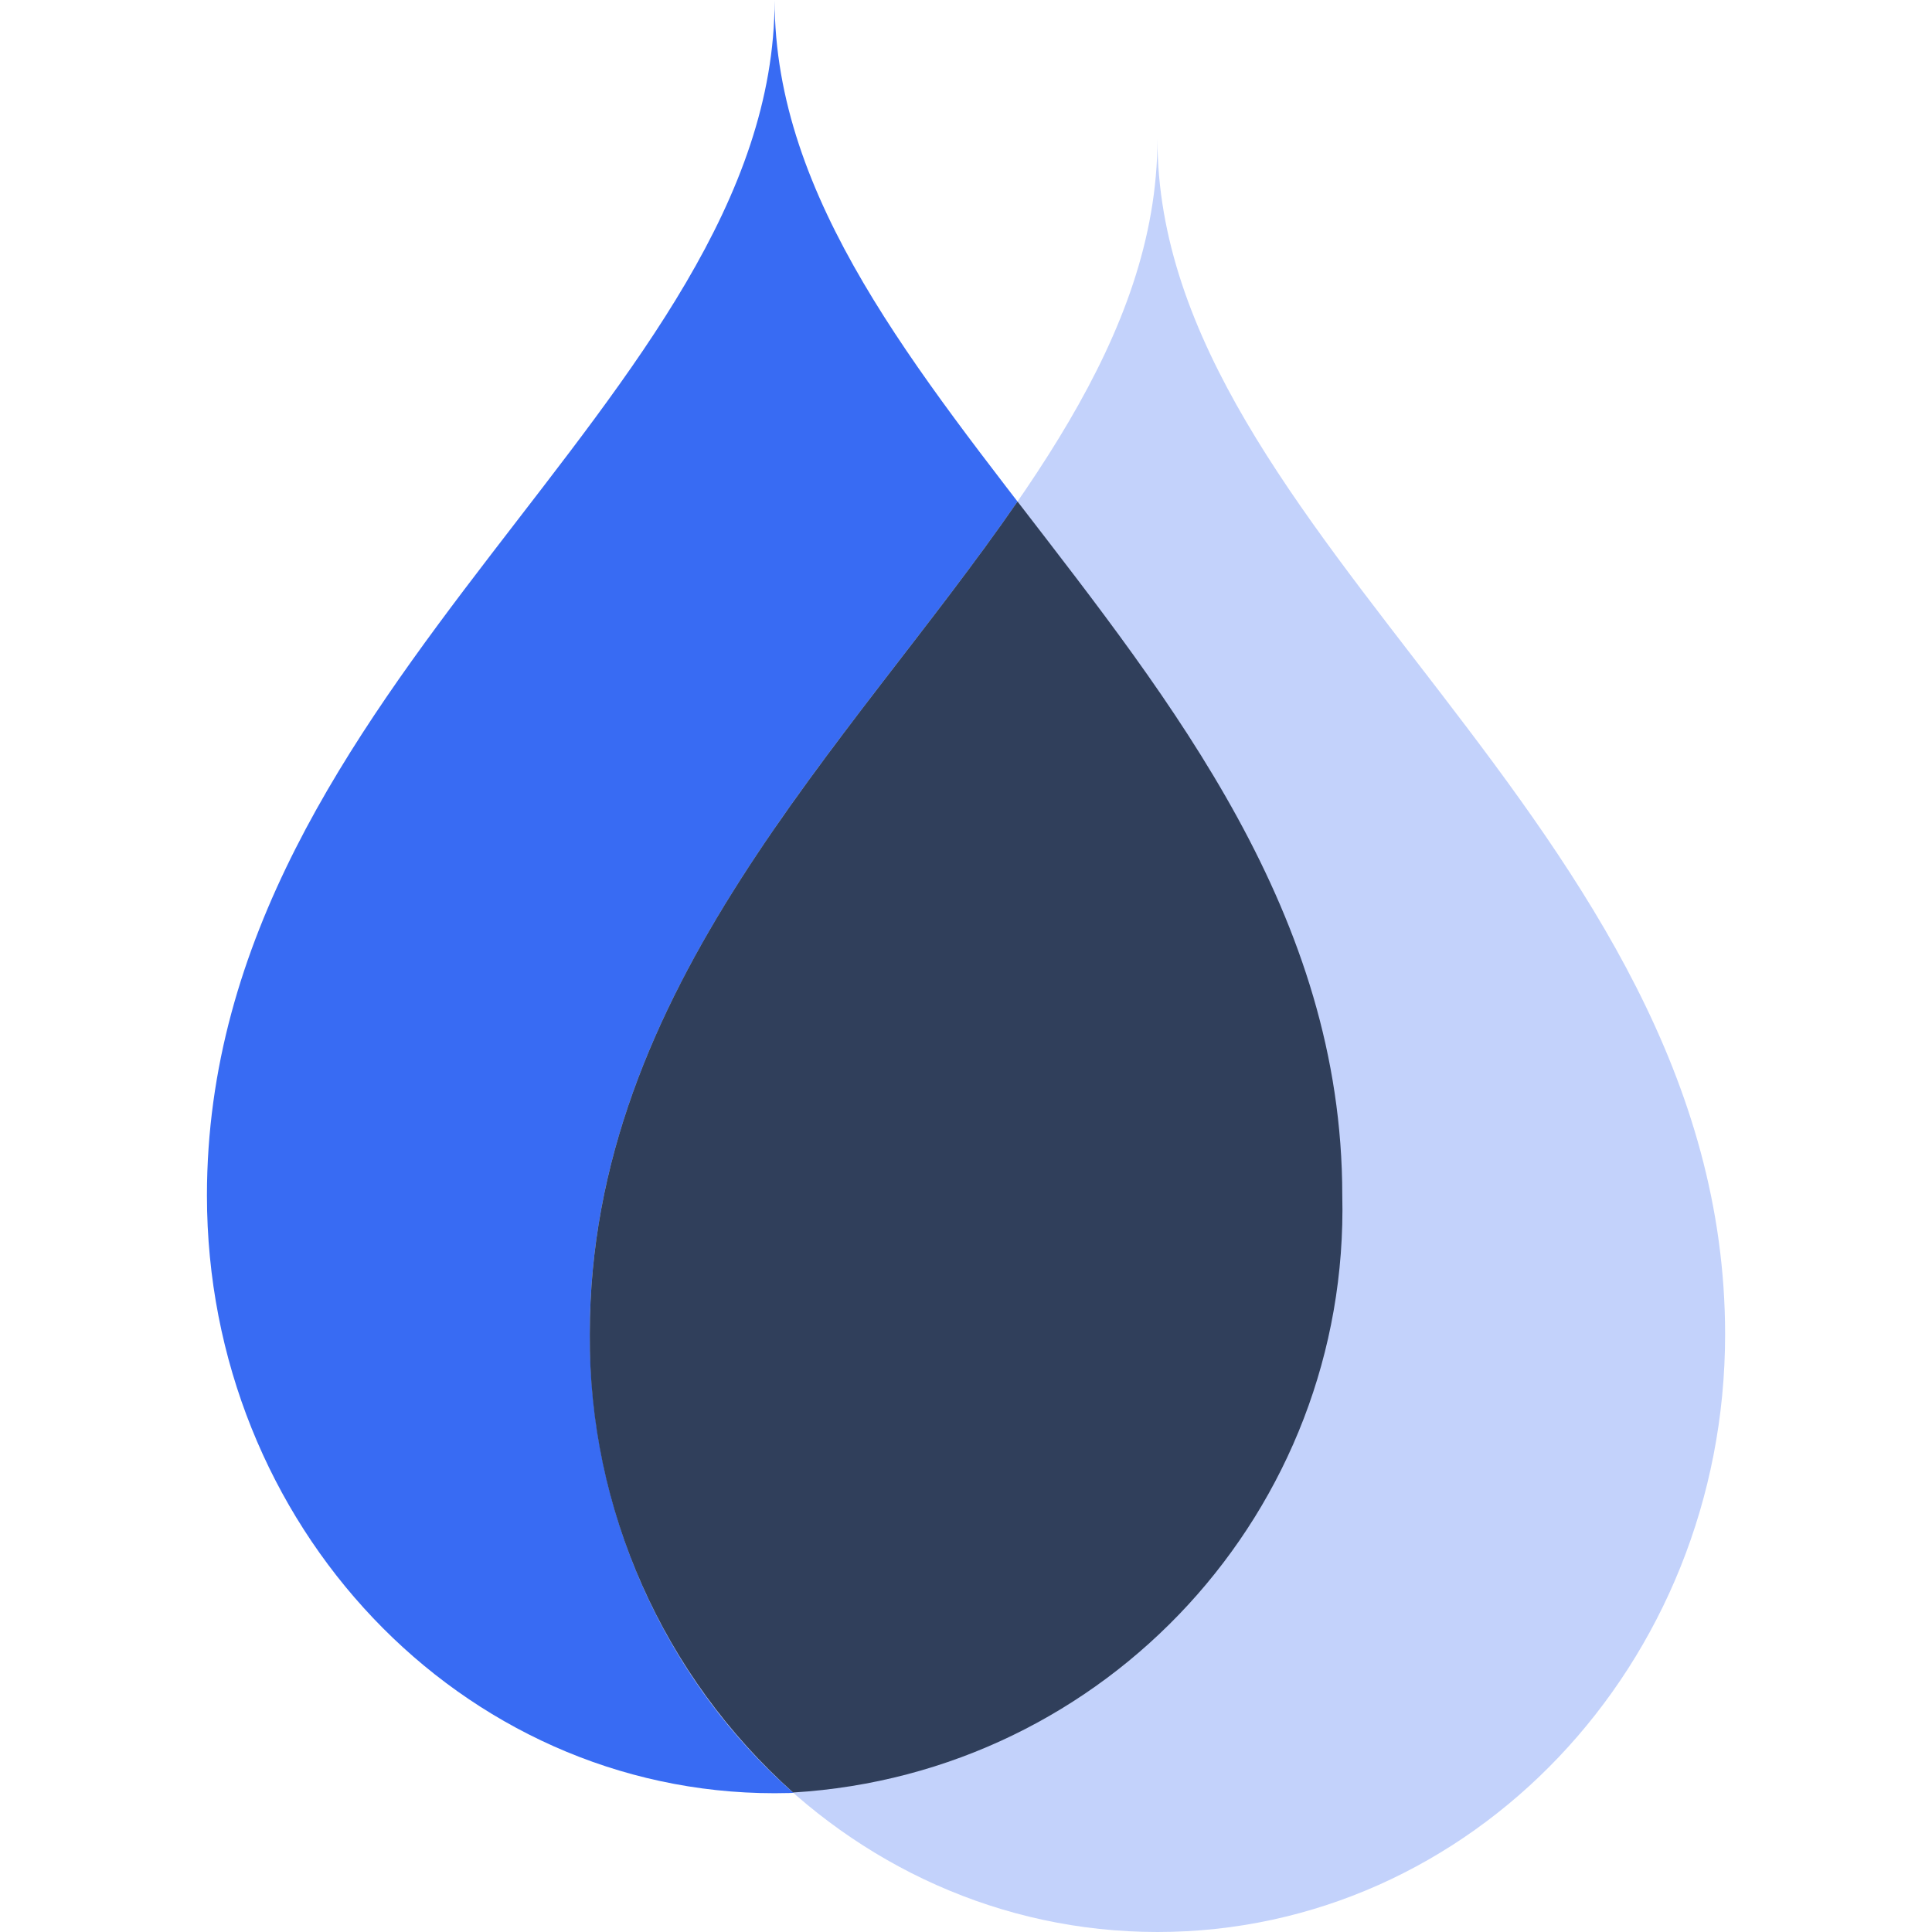
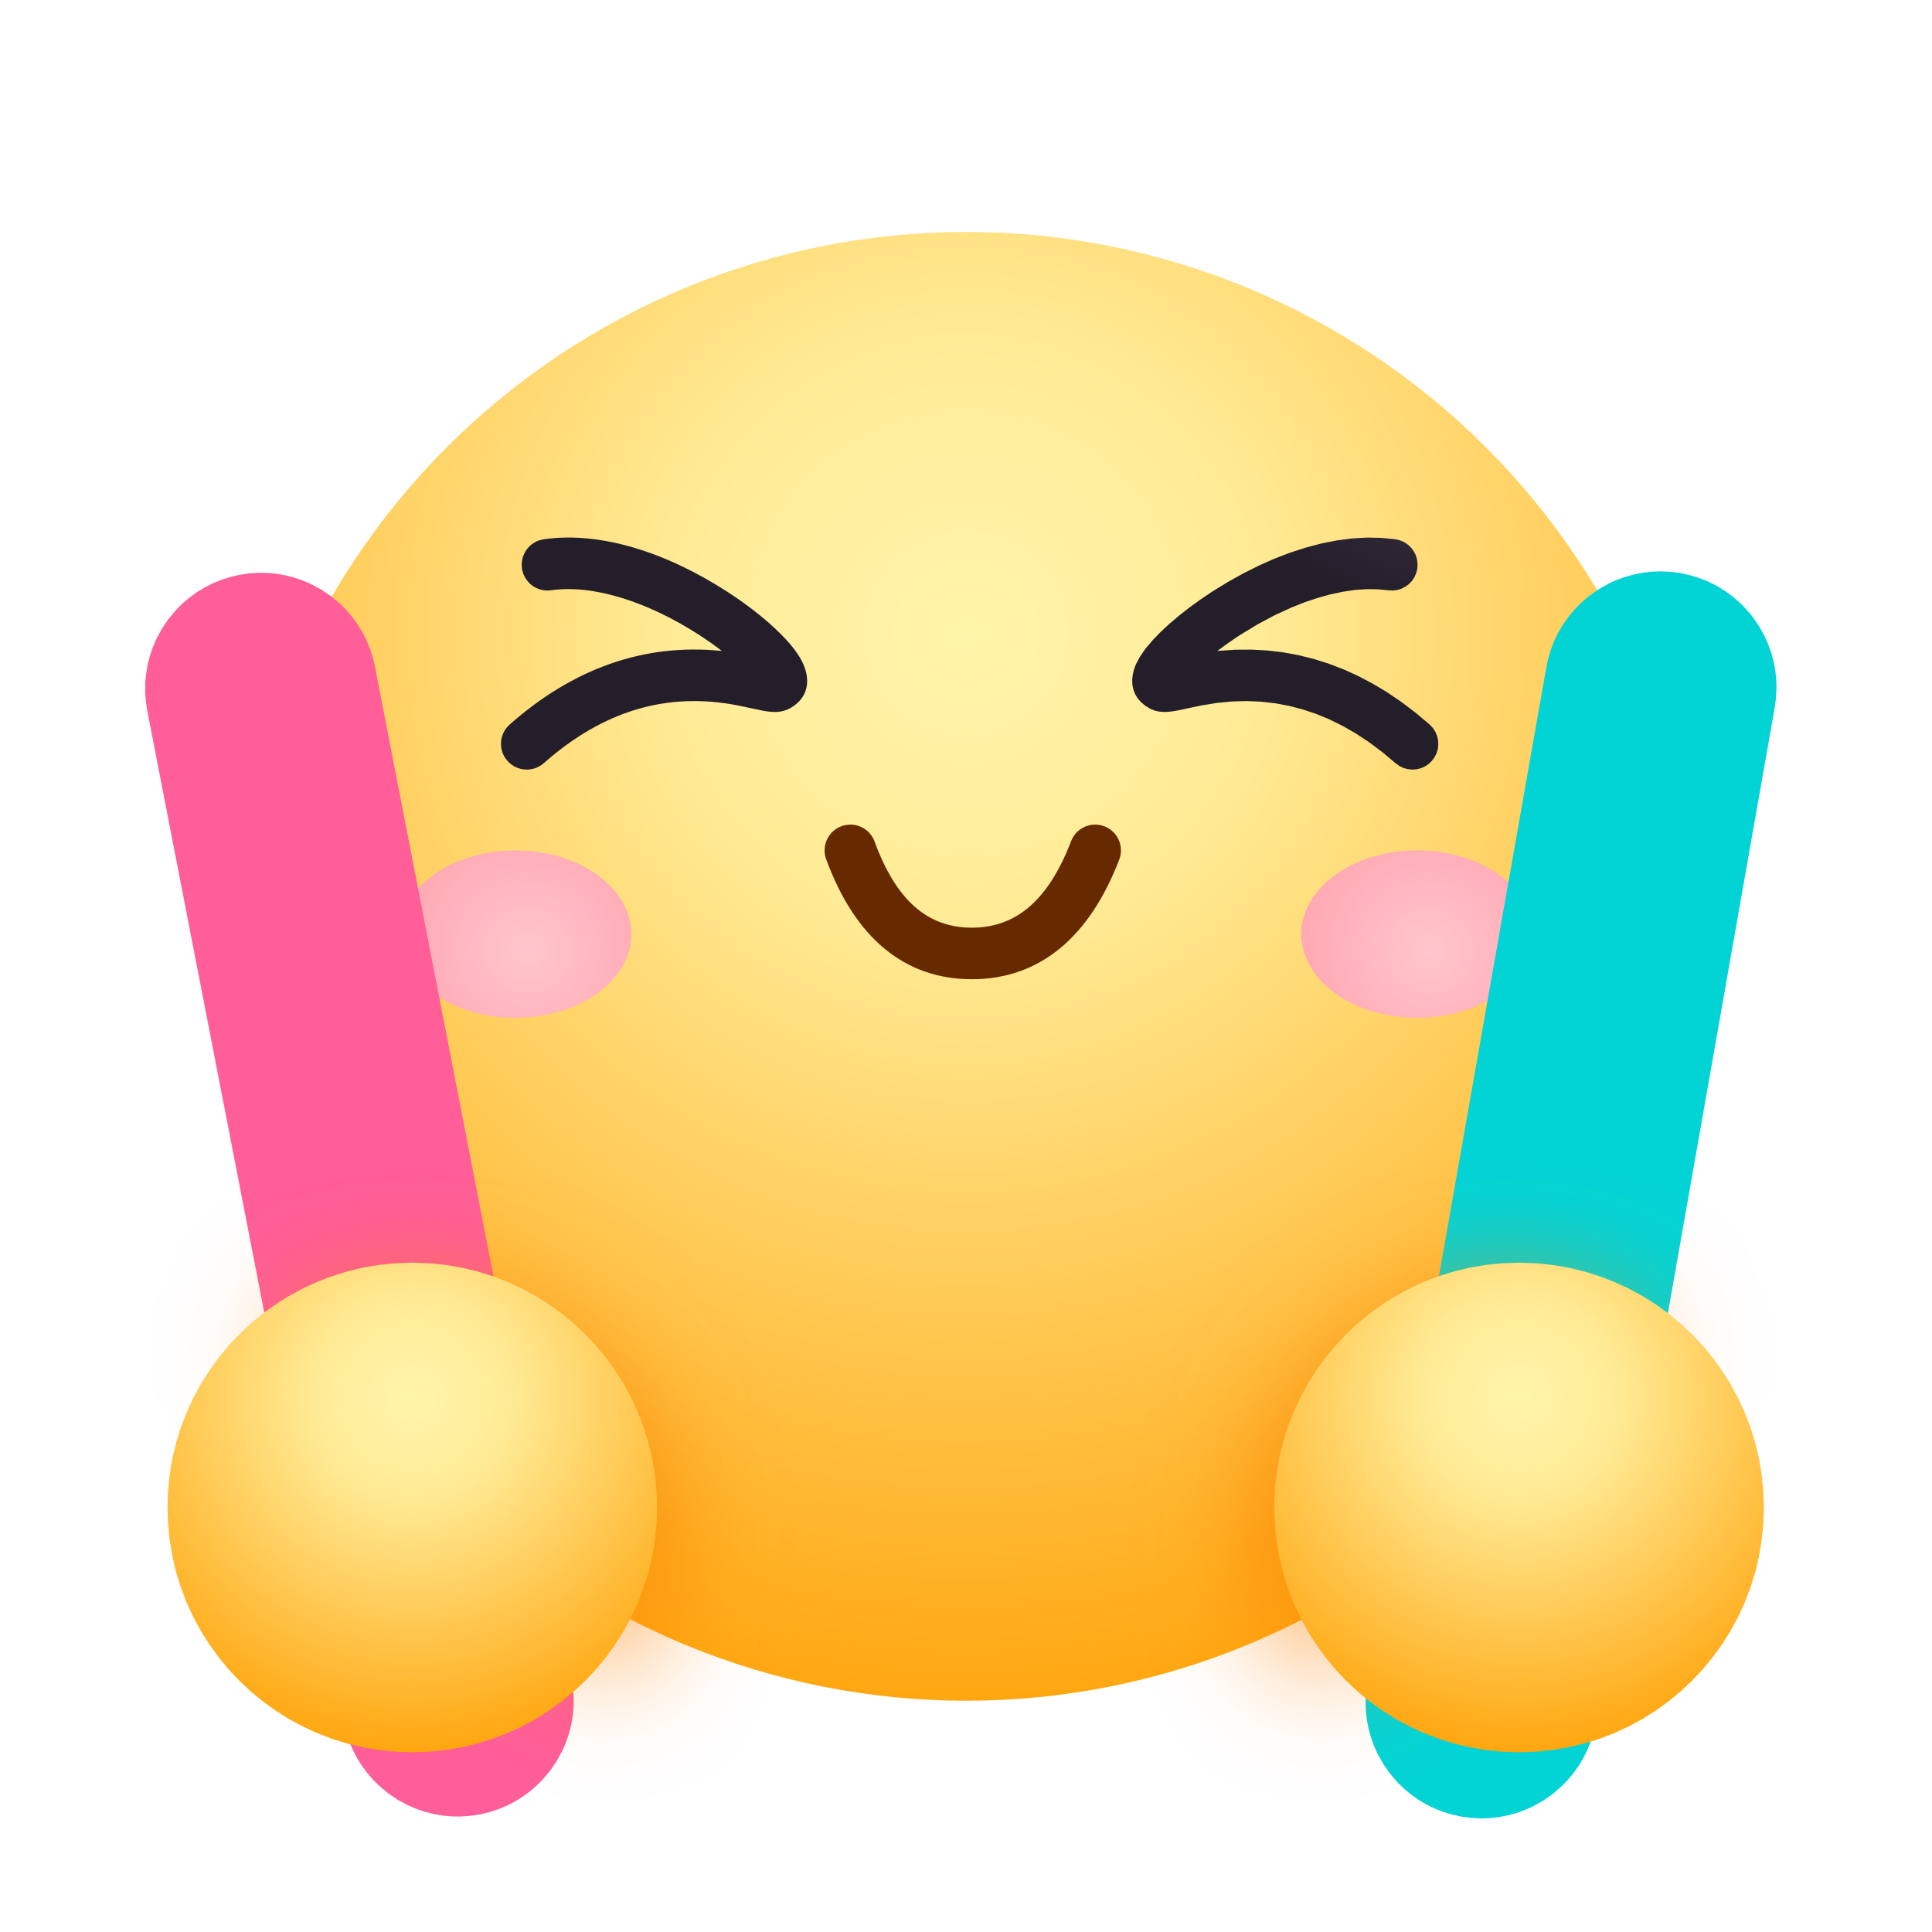
- <svg xmlns="http://www.w3.org/2000/svg" width="32" height="32" class="icon" viewBox="0 0 1024 1024">
-   <path fill="#386BF3" d="M410.558.109c0 210.974-300.876 361.752-300.876 633.548 0 174.943 134.704 316.787 300.876 316.787s300.877-141.817 300.877-316.787C711.408 361.752 410.558 210.974 410.558.109z" />
-   <path fill="#C3D2FB" d="M613.469 73.665c0 211.055-300.877 361.914-300.877 633.547C312.592 882.156 447.296 1024 613.47 1024s300.876-141.817 300.876-316.788C914.29 435.58 613.469 284.72 613.469 73.665z" />
-   <path fill="#303F5B" d="M312.592 707.212c0-183.713 137.636-312.171 226.723-441.39 81.702 106.112 172.12 218.74 172.12 367.726A309.755 309.755 0 0 1 420.36 950.064a323.114 323.114 0 0 1-107.769-242.852z" />
+ <svg xmlns="http://www.w3.org/2000/svg" height="1024" node-id="1" sillyvg="true" template-height="1024" template-width="1024" version="1.1" viewBox="0 0 1024 1024" width="1024">
+   <defs node-id="35">
+     <radialGradient cx="0.5" cy="0.276" fx="0.5" fy="0.276" gradientUnits="objectBoundingBox" id="radialGradient-1" node-id="5" r="0.724" spreadMethod="pad">
+       <stop offset="0" stop-color="#fff5aa" />
+       <stop offset="0.271" stop-color="#ffeb96" />
+       <stop offset="1" stop-color="#ffa60f" />
+     </radialGradient>
+     <radialGradient cx="0.758" cy="0.316" fx="0.758" fy="0.316" gradientTransform="matrix(0.6050525 0.5460306 -0.3868799 0.8218846 0.2180647 -0.07599787)" gradientUnits="objectBoundingBox" id="radialGradient-2" node-id="9" r="1.252" spreadMethod="pad">
+       <stop offset="0" stop-color="#ffc6cc" />
+       <stop offset="1" stop-color="#ff96a5" />
+     </radialGradient>
+     <radialGradient cx="0.12" cy="0.5" fx="0.12" fy="0.5" gradientTransform="matrix(-0.2561406 0.9411702 -1.976296 -0.9361945 2.093421 0.1399653)" gradientUnits="objectBoundingBox" id="radialGradient-5" node-id="16" r="0.595" spreadMethod="pad">
+       <stop offset="0" stop-color="#525252" />
+       <stop offset="0.388" stop-color="#302838" />
+       <stop offset="1" stop-color="#241e2b" />
+     </radialGradient>
+     <filter height="1.973" id="filter-3" node-id="12" width="1.988" x="-0.494" y="-0.487">
+       <feGaussianBlur color-interpolation-filters="linearRGB" in="SourceGraphic" result="result1" stdDeviation="32.438 32.438" />
+     </filter>
+     <filter height="1.973" id="filter-4" node-id="14" width="1.988" x="-0.494" y="-0.487">
+       <feGaussianBlur color-interpolation-filters="linearRGB" in="SourceGraphic" result="result1" stdDeviation="32.438 32.438" />
+     </filter>
+   </defs>
+   <path d="M 901.43 512.18 C 901.43 615.41 860.42 714.42 787.42 787.42 C 714.42 860.42 615.41 901.43 512.18 901.43 C 408.94 901.43 309.93 860.42 236.93 787.42 C 163.93 714.42 122.92 615.41 122.92 512.18 C 122.92 408.94 163.93 309.93 236.93 236.93 C 309.93 163.93 408.94 122.92 512.18 122.92 C 615.41 122.92 714.42 163.93 787.42 236.93 C 860.42 309.93 901.43 408.94 901.43 512.18 Z" fill="url(#radialGradient-1)" fill-rule="evenodd" id="椭圆形" node-id="21" stroke="none" target-height="778.51" target-width="778.51" target-x="122.92" target-y="122.92" />
+   <path d="M 812.65 495.10 C 812.65 519.62 785.14 539.49 751.19 539.49 C 717.25 539.49 689.73 519.62 689.73 495.10 C 689.73 470.59 717.25 450.71 751.19 450.71 C 785.14 450.71 812.65 470.59 812.65 495.10 Z" fill="url(#radialGradient-2)" fill-rule="evenodd" id="椭圆形" node-id="22" stroke="none" target-height="88.78" target-width="122.92" target-x="689.73" target-y="450.71" />
+   <g node-id="66">
+     <path d="M 211.70 495.10 L 212.03 499.67 L 212.95 504.04 L 214.44 508.27 L 216.53 512.38 L 219.08 516.21 L 222.11 519.83 L 225.63 523.25 L 229.70 526.49 L 233.99 529.31 L 238.66 531.84 L 243.73 534.08 L 249.24 536.00 L 254.80 537.49 L 260.63 538.57 L 266.74 539.24 L 273.16 539.49 L 279.58 539.24 L 285.69 538.57 L 291.52 537.49 L 297.08 536.00 L 302.59 534.08 L 307.66 531.84 L 312.33 529.31 L 316.62 526.49 L 320.69 523.25 L 324.21 519.83 L 327.24 516.21 L 329.79 512.38 L 331.88 508.27 L 333.38 504.04 L 334.29 499.67 L 334.62 495.10 L 334.29 490.54 L 333.38 486.17 L 331.88 481.94 L 329.79 477.83 L 327.24 474.00 L 324.21 470.38 L 320.69 466.95 L 316.62 463.72 L 312.33 460.89 L 307.66 458.36 L 302.59 456.13 L 297.08 454.20 L 291.52 452.72 L 285.69 451.64 L 279.58 450.96 L 273.16 450.71 L 266.74 450.96 L 260.63 451.64 L 254.80 452.72 L 249.24 454.20 L 243.73 456.13 L 238.66 458.36 L 233.99 460.89 L 229.70 463.72 L 225.63 466.95 L 222.11 470.38 L 219.08 474.00 L 216.53 477.83 L 214.44 481.94 L 212.95 486.17 L 212.03 490.54 L 211.70 495.10 Z" fill="url(#radialGradient-2)" fill-rule="evenodd" group-id="1" id="椭圆形备份-2" node-id="23" stroke="none" target-height="88.78" target-width="122.92" target-x="211.7" target-y="450.71" />
+   </g>
+   <g node-id="67">
+     <path d="M 126.67 304.72 L 126.67 304.72 L 131.72 303.96 L 136.68 303.60 L 141.54 303.65 L 146.34 304.09 L 151.11 304.91 L 155.73 306.07 L 160.21 307.58 L 164.57 309.43 L 170.13 312.41 L 175.32 315.91 L 180.17 319.95 L 183.52 323.30 L 186.59 326.89 L 189.40 330.73 L 191.95 334.85 L 194.15 339.14 L 196.02 343.63 L 197.55 348.35 L 198.73 353.32 L 302.98 889.61 L 303.74 894.66 L 304.09 899.61 L 304.04 904.48 L 303.61 909.27 L 302.79 914.05 L 301.62 918.66 L 300.12 923.14 L 298.26 927.50 L 295.28 933.06 L 291.78 938.25 L 287.74 943.10 L 284.40 946.45 L 280.81 949.53 L 276.96 952.34 L 272.84 954.88 L 268.56 957.09 L 264.06 958.95 L 259.34 960.48 L 254.37 961.67 L 254.37 961.67 L 249.32 962.43 L 244.37 962.78 L 239.50 962.74 L 234.70 962.30 L 229.93 961.48 L 225.31 960.31 L 220.83 958.81 L 216.48 956.95 L 210.91 953.97 L 205.72 950.47 L 200.88 946.43 L 197.53 943.09 L 194.45 939.50 L 191.64 935.65 L 189.09 931.53 L 186.89 927.25 L 185.03 922.75 L 183.50 918.03 L 182.31 913.06 L 78.07 376.78 L 77.31 371.73 L 76.95 366.78 L 77.00 361.91 L 77.44 357.11 L 78.26 352.34 L 79.42 347.72 L 80.93 343.24 L 82.78 338.88 L 85.76 333.32 L 89.26 328.13 L 93.30 323.28 L 96.65 319.93 L 100.24 316.86 L 104.08 314.05 L 108.20 311.50 L 112.49 309.30 L 116.98 307.43 L 121.70 305.90 L 126.67 304.72 Z" fill="#ff5e99" fill-rule="evenodd" group-id="2" id="矩形" node-id="24" stroke="none" target-height="659.18" target-width="227.14" target-x="76.95" target-y="303.6" />
+   </g>
+   <g node-id="68">
+     <path d="M 890.79 303.77 L 890.79 303.77 L 895.77 304.87 L 900.52 306.32 L 905.05 308.10 L 909.37 310.23 L 913.53 312.70 L 917.43 315.45 L 921.07 318.46 L 924.47 321.75 L 928.60 326.53 L 932.19 331.66 L 935.26 337.17 L 937.20 341.49 L 938.78 345.94 L 940.03 350.54 L 940.93 355.30 L 941.45 360.09 L 941.58 364.95 L 941.31 369.91 L 940.64 374.97 L 845.77 912.99 L 844.67 917.98 L 843.23 922.73 L 841.44 927.26 L 839.31 931.58 L 836.84 935.74 L 834.10 939.64 L 831.08 943.28 L 827.79 946.68 L 823.02 950.80 L 817.89 954.40 L 812.38 957.47 L 808.05 959.40 L 803.60 960.99 L 799.00 962.23 L 794.25 963.14 L 789.46 963.66 L 784.59 963.79 L 779.64 963.52 L 774.57 962.85 L 774.57 962.85 L 769.58 961.75 L 764.83 960.30 L 760.31 958.52 L 755.98 956.39 L 751.82 953.91 L 747.93 951.17 L 744.29 948.16 L 740.88 944.87 L 736.76 940.09 L 733.17 934.96 L 730.09 929.45 L 728.16 925.13 L 726.58 920.68 L 725.33 916.08 L 724.43 911.32 L 723.91 906.53 L 723.78 901.67 L 724.04 896.71 L 724.72 891.65 L 819.59 353.63 L 820.68 348.64 L 822.13 343.89 L 823.92 339.36 L 826.04 335.04 L 828.52 330.88 L 831.26 326.98 L 834.27 323.34 L 837.57 319.94 L 842.34 315.81 L 847.47 312.22 L 852.98 309.15 L 857.30 307.22 L 861.76 305.63 L 866.35 304.39 L 871.11 303.48 L 875.90 302.96 L 880.76 302.83 L 885.72 303.10 L 890.79 303.77 Z" fill="#02d4d6" fill-rule="evenodd" group-id="3" id="矩形备份" node-id="25" stroke="none" target-height="660.96" target-width="217.8" target-x="723.78" target-y="302.83" />
+   </g>
+   <g node-id="69">
+     <g node-id="71">
+       <path d="M 163.00 734.28 L 173.71 730.23 L 183.66 727.05 L 192.89 724.68 L 201.48 723.04 L 209.46 722.09 L 216.89 721.75 L 223.82 721.99 L 230.30 722.78 L 236.36 724.08 L 242.05 725.87 L 247.40 728.15 L 252.45 730.92 L 257.21 734.19 L 261.72 737.98 L 265.98 742.32 L 270.00 747.26 L 274.85 754.27 L 279.24 761.68 L 283.18 769.50 L 286.66 777.77 L 289.69 786.51 L 292.24 795.76 L 294.31 805.54 L 295.88 815.90 L 296.92 826.87 L 297.41 838.50 L 297.30 850.82 L 296.58 863.87 L 323.70 890.05 L 329.04 879.61 L 333.57 869.50 L 337.31 859.69 L 340.32 850.15 L 342.64 840.88 L 344.29 831.83 L 345.30 823.00 L 345.69 814.35 L 345.47 805.87 L 344.67 797.52 L 343.27 789.30 L 341.28 781.17 L 338.68 773.11 L 335.47 765.12 L 332.06 758.08 L 328.41 751.53 L 324.52 745.44 L 320.38 739.79 L 315.87 734.33 L 311.23 729.28 L 306.45 724.62 L 301.54 720.35 L 294.63 715.02 L 287.69 710.32 L 280.72 706.23 L 273.51 702.55 L 266.51 699.44 L 259.70 696.86 L 252.76 694.64 L 246.29 692.92 L 240.28 691.66 L 234.17 690.72 L 228.85 690.21 L 224.22 690.06 L 217.11 690.33 L 208.98 691.21 L 199.72 692.79 L 189.20 695.17 L 177.29 698.44 L 163.86 702.74 L 148.76 708.17 L 163.00 734.28 Z" fill="#fa8102" fill-rule="evenodd" filter="url(#filter-3)" group-id="4,6" id="路径-3" node-id="27" stroke="none" target-height="199.99" target-width="196.93" target-x="148.76" target-y="690.06" />
+     </g>
+     <g node-id="72">
+       <path d="M 856.94 734.28 L 846.23 730.23 L 836.29 727.05 L 827.05 724.68 L 818.46 723.04 L 810.48 722.09 L 803.05 721.75 L 796.12 721.99 L 789.64 722.78 L 783.58 724.08 L 777.89 725.87 L 772.54 728.15 L 767.50 730.92 L 762.73 734.19 L 758.22 737.98 L 753.96 742.32 L 749.94 747.26 L 745.09 754.27 L 740.70 761.68 L 736.76 769.50 L 733.28 777.77 L 730.26 786.51 L 727.70 795.76 L 725.63 805.54 L 724.06 815.90 L 723.02 826.87 L 722.54 838.50 L 722.64 850.82 L 723.37 863.87 L 696.25 890.05 L 690.90 879.61 L 686.38 869.50 L 682.63 859.69 L 679.62 850.15 L 677.30 840.88 L 675.66 831.83 L 674.65 823.00 L 674.26 814.35 L 674.47 805.87 L 675.27 797.52 L 676.67 789.30 L 678.67 781.17 L 681.26 773.11 L 684.48 765.12 L 687.88 758.08 L 691.53 751.53 L 695.43 745.44 L 699.56 739.79 L 704.07 734.33 L 708.71 729.28 L 713.49 724.62 L 718.41 720.35 L 725.31 715.02 L 732.25 710.32 L 739.22 706.23 L 746.44 702.55 L 753.43 699.44 L 760.24 696.86 L 767.19 694.64 L 773.65 692.92 L 779.66 691.66 L 785.77 690.72 L 791.09 690.21 L 795.72 690.06 L 802.83 690.33 L 810.96 691.21 L 820.22 692.79 L 830.74 695.17 L 842.65 698.44 L 856.09 702.74 L 871.19 708.17 L 856.94 734.28 Z" fill="#fa8102" fill-rule="evenodd" filter="url(#filter-4)" group-id="4,7" id="路径-3备份" node-id="28" stroke="none" target-height="199.99" target-width="196.93" target-x="674.26" target-y="690.06" />
+     </g>
+     <path d="M 348.28 798.99 L 347.97 807.97 L 347.08 816.70 L 345.64 825.20 L 343.64 833.49 L 341.09 841.66 L 338.07 849.54 L 334.56 857.14 L 330.56 864.48 L 326.10 871.56 L 321.24 878.29 L 315.97 884.68 L 310.28 890.74 L 304.21 896.43 L 297.83 901.70 L 291.10 906.57 L 284.02 911.03 L 276.68 915.02 L 269.07 918.53 L 261.20 921.56 L 253.02 924.11 L 244.73 926.11 L 236.23 927.55 L 227.51 928.43 L 218.53 928.75 L 209.55 928.43 L 200.82 927.55 L 192.33 926.11 L 184.04 924.11 L 175.86 921.56 L 167.98 918.53 L 160.38 915.02 L 153.04 911.03 L 145.96 906.57 L 139.23 901.70 L 132.84 896.43 L 126.78 890.74 L 121.09 884.68 L 115.82 878.29 L 110.96 871.56 L 106.49 864.48 L 102.50 857.14 L 98.99 849.54 L 95.96 841.66 L 93.41 833.49 L 91.42 825.20 L 89.97 816.70 L 89.09 807.97 L 88.78 798.99 L 89.09 790.02 L 89.97 781.29 L 91.42 772.79 L 93.41 764.50 L 95.96 756.33 L 98.99 748.45 L 102.50 740.85 L 106.49 733.51 L 110.96 726.43 L 115.82 719.70 L 121.09 713.31 L 126.78 707.25 L 132.84 701.56 L 139.23 696.29 L 145.96 691.42 L 153.04 686.96 L 160.38 682.97 L 167.98 679.46 L 175.86 676.43 L 184.04 673.88 L 192.33 671.88 L 200.82 670.44 L 209.55 669.56 L 218.53 669.24 L 227.51 669.56 L 236.23 670.44 L 244.73 671.88 L 253.02 673.88 L 261.20 676.43 L 269.07 679.46 L 276.68 682.97 L 284.02 686.96 L 291.10 691.42 L 297.83 696.29 L 304.21 701.56 L 310.28 707.25 L 315.97 713.31 L 321.24 719.70 L 326.10 726.43 L 330.56 733.51 L 334.56 740.85 L 338.07 748.45 L 341.09 756.33 L 343.64 764.50 L 345.64 772.79 L 347.08 781.29 L 347.97 790.02 L 348.28 798.99 Z" fill="url(#radialGradient-1)" fill-rule="evenodd" group-id="4" id="椭圆形" node-id="29" stroke="none" target-height="259.51" target-width="259.5" target-x="88.78" target-y="669.24" />
+     <path d="M 934.89 798.99 L 934.58 807.97 L 933.69 816.70 L 932.25 825.20 L 930.26 833.49 L 927.71 841.66 L 924.68 849.54 L 921.17 857.14 L 917.18 864.48 L 912.71 871.56 L 907.85 878.29 L 902.58 884.68 L 896.89 890.74 L 890.83 896.43 L 884.44 901.70 L 877.71 906.57 L 870.63 911.03 L 863.29 915.02 L 855.69 918.53 L 847.81 921.56 L 839.63 924.11 L 831.34 926.11 L 822.85 927.55 L 814.12 928.43 L 805.14 928.75 L 796.16 928.43 L 787.44 927.55 L 778.94 926.11 L 770.65 924.11 L 762.47 921.56 L 754.59 918.53 L 746.99 915.02 L 739.65 911.03 L 732.57 906.57 L 725.84 901.70 L 719.46 896.43 L 713.39 890.74 L 707.70 884.68 L 702.43 878.29 L 697.57 871.56 L 693.10 864.48 L 689.11 857.14 L 685.60 849.54 L 682.57 841.66 L 680.02 833.49 L 678.03 825.20 L 676.59 816.70 L 675.70 807.97 L 675.39 798.99 L 675.70 790.02 L 676.59 781.29 L 678.03 772.79 L 680.02 764.50 L 682.57 756.33 L 685.60 748.45 L 689.11 740.85 L 693.10 733.51 L 697.57 726.43 L 702.43 719.70 L 707.70 713.31 L 713.39 707.25 L 719.46 701.56 L 725.84 696.29 L 732.57 691.42 L 739.65 686.96 L 746.99 682.97 L 754.59 679.46 L 762.47 676.43 L 770.65 673.88 L 778.94 671.88 L 787.44 670.44 L 796.16 669.56 L 805.14 669.24 L 814.12 669.56 L 822.85 670.44 L 831.34 671.88 L 839.63 673.88 L 847.81 676.43 L 855.69 679.46 L 863.29 682.97 L 870.63 686.96 L 877.71 691.42 L 884.44 696.29 L 890.83 701.56 L 896.89 707.25 L 902.58 713.31 L 907.85 719.70 L 912.71 726.43 L 917.18 733.51 L 921.17 740.85 L 924.68 748.45 L 927.71 756.33 L 930.26 764.50 L 932.25 772.79 L 933.69 781.29 L 934.58 790.02 L 934.89 798.99 Z" fill="url(#radialGradient-1)" fill-rule="evenodd" group-id="4" id="椭圆形备份" node-id="30" stroke="none" target-height="259.51" target-width="259.5" target-x="675.39" target-y="669.24" />
+   </g>
+   <path d="M 288.23 285.82 C 318.34 281.49 353.33 292.90 385.23 313.47 C 398.03 321.72 409.30 330.94 416.85 339.21 C 420.97 343.73 424.01 347.98 425.80 352.07 C 429.20 359.83 428.72 368.43 420.89 374.04 C 416.06 377.50 411.69 377.87 405.65 376.91 L 404.22 376.67 C 402.70 376.39 395.21 374.74 391.77 374.04 L 391.00 373.88 C 353.66 366.60 319.80 376.59 288.24 404.48 C 282.59 409.47 273.96 408.94 268.96 403.29 C 263.97 397.64 264.50 389.01 270.15 384.01 C 303.90 354.18 341.36 341.01 381.70 344.94 L 382.63 345.04 L 381.48 344.15 C 378.73 342.07 375.80 339.98 372.74 337.95 L 370.42 336.43 C 343.54 319.09 314.54 309.63 292.13 312.86 C 284.66 313.94 277.74 308.76 276.66 301.29 C 275.58 293.82 280.77 286.90 288.23 285.82 Z" fill="url(#radialGradient-5)" fill-rule="nonzero" id="路径-49" node-id="31" stroke="none" target-height="127.98" target-width="165.23" target-x="263.97" target-y="281.49" />
+   <path d="M 739.64 285.82 L 732.11 285.08 L 724.38 284.93 L 716.42 285.40 L 708.20 286.49 L 700.15 288.11 L 691.99 290.26 L 683.70 292.94 L 675.28 296.19 L 667.10 299.83 L 658.93 303.92 L 650.79 308.46 L 642.65 313.47 L 636.27 317.75 L 630.36 322.04 L 624.87 326.33 L 619.55 330.86 L 614.95 335.15 L 611.03 339.21 L 607.08 343.89 L 604.14 348.15 L 602.07 352.07 L 601.07 354.72 L 600.42 357.35 L 600.10 359.97 L 600.14 362.59 L 600.60 365.11 L 601.48 367.57 L 602.77 369.83 L 604.58 371.98 L 606.99 374.04 L 609.44 375.55 L 611.82 376.56 L 614.16 377.13 L 616.56 377.35 L 619.24 377.29 L 622.23 376.91 L 623.65 376.67 L 626.80 376.02 L 631.69 374.97 L 636.11 374.04 L 636.88 373.88 L 644.98 372.56 L 652.89 371.80 L 660.65 371.58 L 668.26 371.90 L 675.75 372.74 L 683.13 374.10 L 690.43 375.99 L 697.47 378.35 L 704.49 381.23 L 711.49 384.67 L 718.50 388.69 L 725.52 393.31 L 732.56 398.56 L 739.63 404.48 L 741.65 405.96 L 743.78 407.00 L 746.03 407.65 L 748.37 407.90 L 750.66 407.76 L 752.95 407.22 L 755.11 406.30 L 757.09 405.01 L 758.91 403.29 L 760.39 401.27 L 761.44 399.15 L 762.08 396.89 L 762.33 394.56 L 762.19 392.26 L 761.65 389.98 L 760.74 387.82 L 759.44 385.84 L 757.72 384.01 L 750.20 377.69 L 742.65 371.97 L 735.09 366.85 L 727.49 362.30 L 719.85 358.29 L 712.17 354.80 L 704.42 351.82 L 696.39 349.28 L 688.29 347.26 L 680.10 345.76 L 671.82 344.78 L 663.41 344.31 L 654.87 344.36 L 646.18 344.94 L 645.25 345.04 L 646.40 344.15 L 650.61 341.06 L 655.13 337.95 L 657.45 336.43 L 666.61 330.87 L 675.69 326.04 L 684.72 321.89 L 691.71 319.14 L 698.48 316.87 L 705.06 315.06 L 711.46 313.68 L 718.04 312.71 L 724.26 312.27 L 730.15 312.33 L 735.75 312.86 L 738.25 312.99 L 740.60 312.70 L 742.84 312.00 L 744.93 310.93 L 746.77 309.55 L 748.39 307.85 L 749.69 305.90 L 750.63 303.72 L 751.22 301.29 L 751.34 298.79 L 751.05 296.44 L 750.35 294.20 L 749.28 292.11 L 747.91 290.27 L 746.20 288.65 L 744.25 287.35 L 742.08 286.41 L 739.64 285.82 Z" fill="url(#radialGradient-5)" fill-rule="nonzero" group-id="5" id="路径-49备份" node-id="32" stroke="none" target-height="122.97" target-width="162.23" target-x="600.1" target-y="284.93" />
+   <path d="M 567.72 445.82 C 570.42 438.77 578.33 435.26 585.37 437.97 C 592.41 440.67 595.92 448.57 593.22 455.61 C 577.34 496.91 550.91 519.01 515.09 519.01 C 479.20 519.01 453.05 496.81 437.89 455.41 C 435.30 448.33 438.94 440.48 446.02 437.89 C 453.10 435.30 460.95 438.94 463.54 446.02 C 475.05 477.46 491.82 491.69 515.09 491.69 C 538.45 491.69 555.59 477.36 567.72 445.82 Z" fill="#672900" fill-rule="nonzero" id="路径-51" node-id="33" stroke="none" target-height="83.75" target-width="160.62" target-x="435.3" target-y="435.26" />
</svg>
